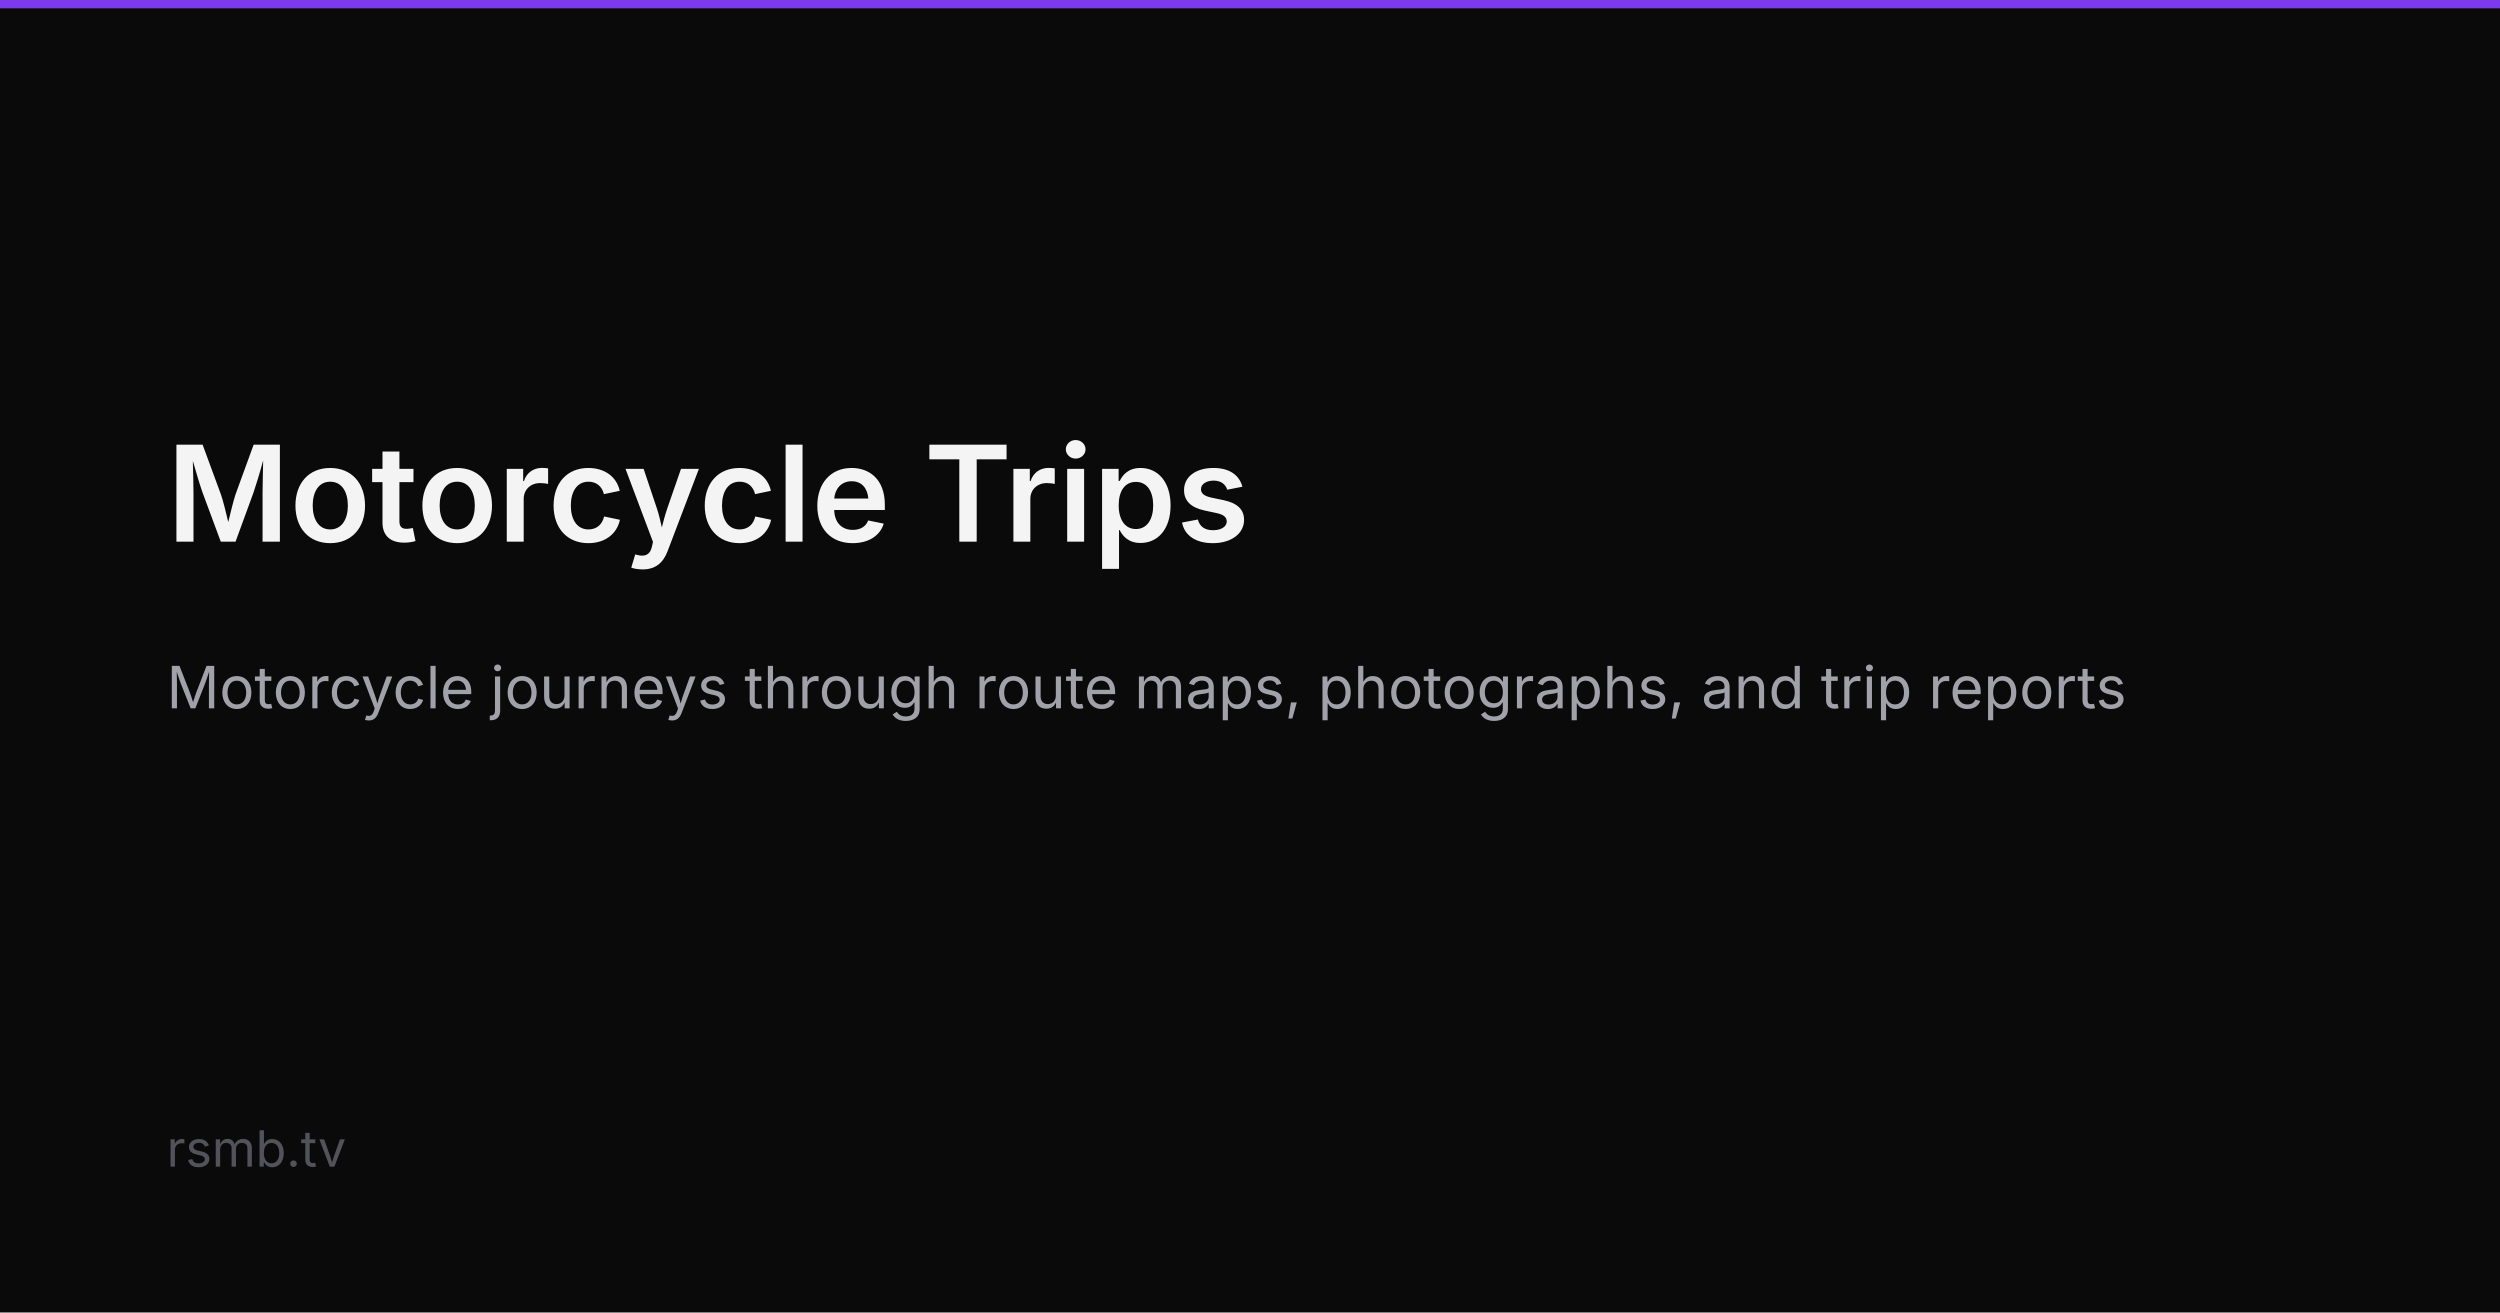
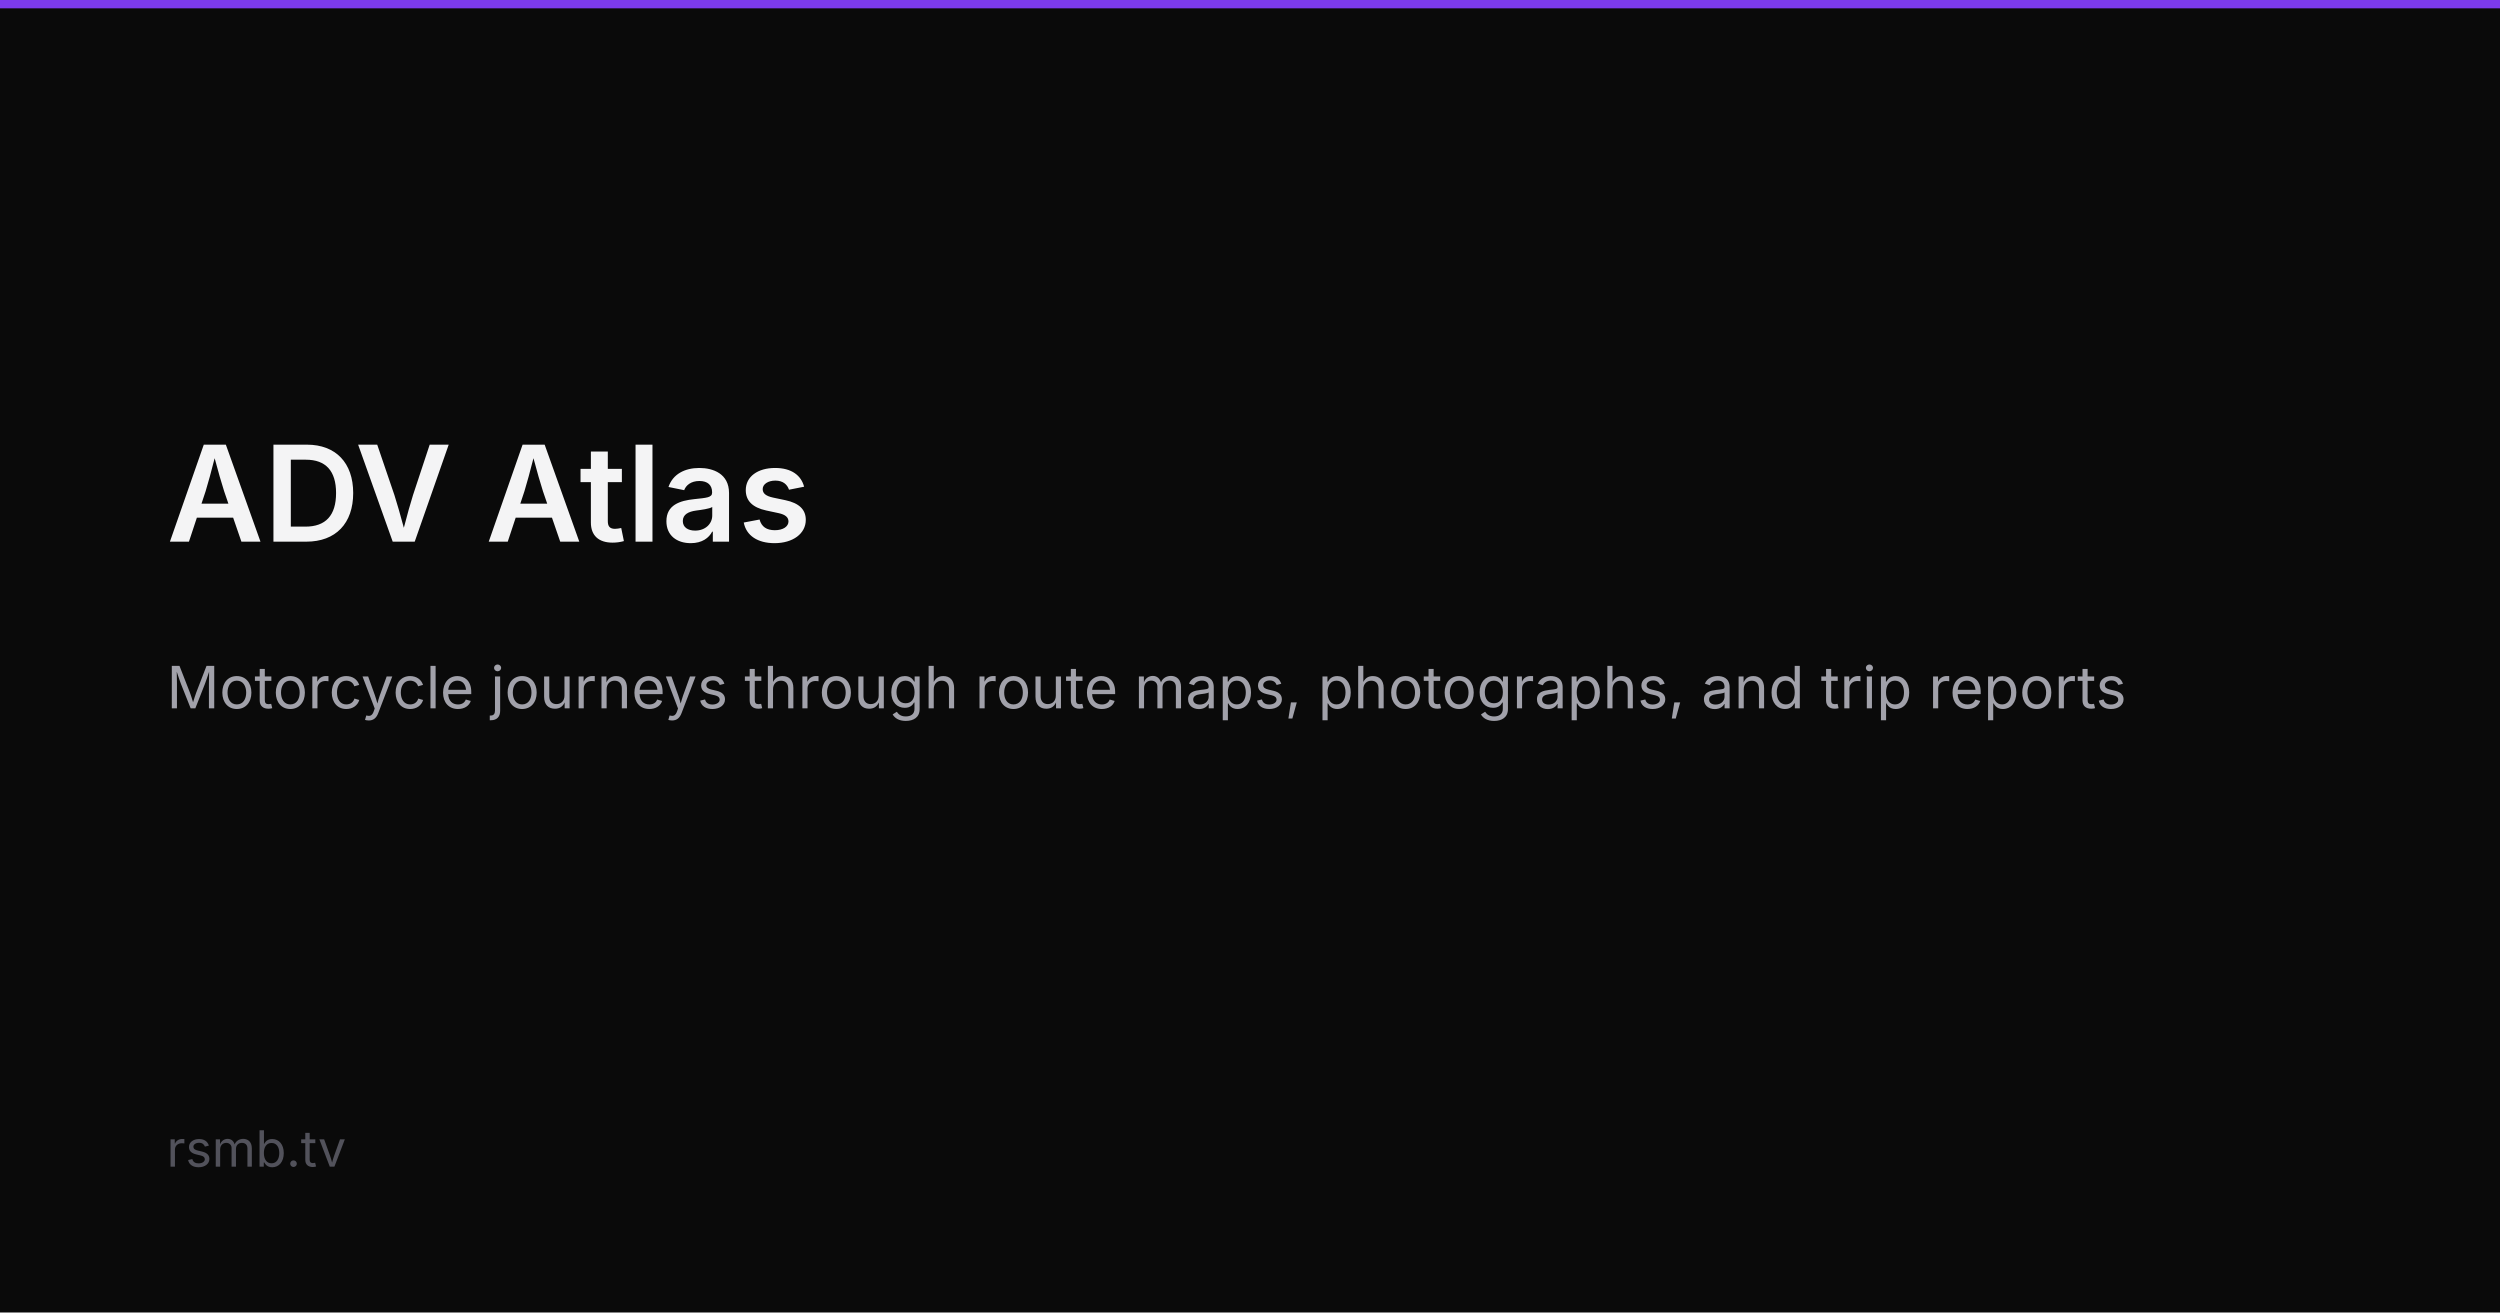
<svg xmlns="http://www.w3.org/2000/svg" width="1200" height="630">
  <rect width="1200" height="630" fill="#0a0a0a" />
  <rect x="0" y="0" width="1200" height="4" fill="#7c3aed" />
-   <text x="80" y="260" font-family="system-ui, -apple-system, sans-serif" font-size="64" font-weight="600" fill="#f4f4f5">Motorcycle Trips</text>
+   <text x="80" y="260" font-family="system-ui, -apple-system, sans-serif" font-size="64" font-weight="600" fill="#f4f4f5">ADV Atlas</text>
  <text x="80" y="340" font-family="system-ui, -apple-system, sans-serif" font-size="28" fill="#a1a1aa">Motorcycle journeys through route maps, photographs, and trip reports</text>
  <text x="80" y="560" font-family="system-ui, -apple-system, sans-serif" font-size="24" fill="#52525b">rsmb.tv</text>
</svg>
